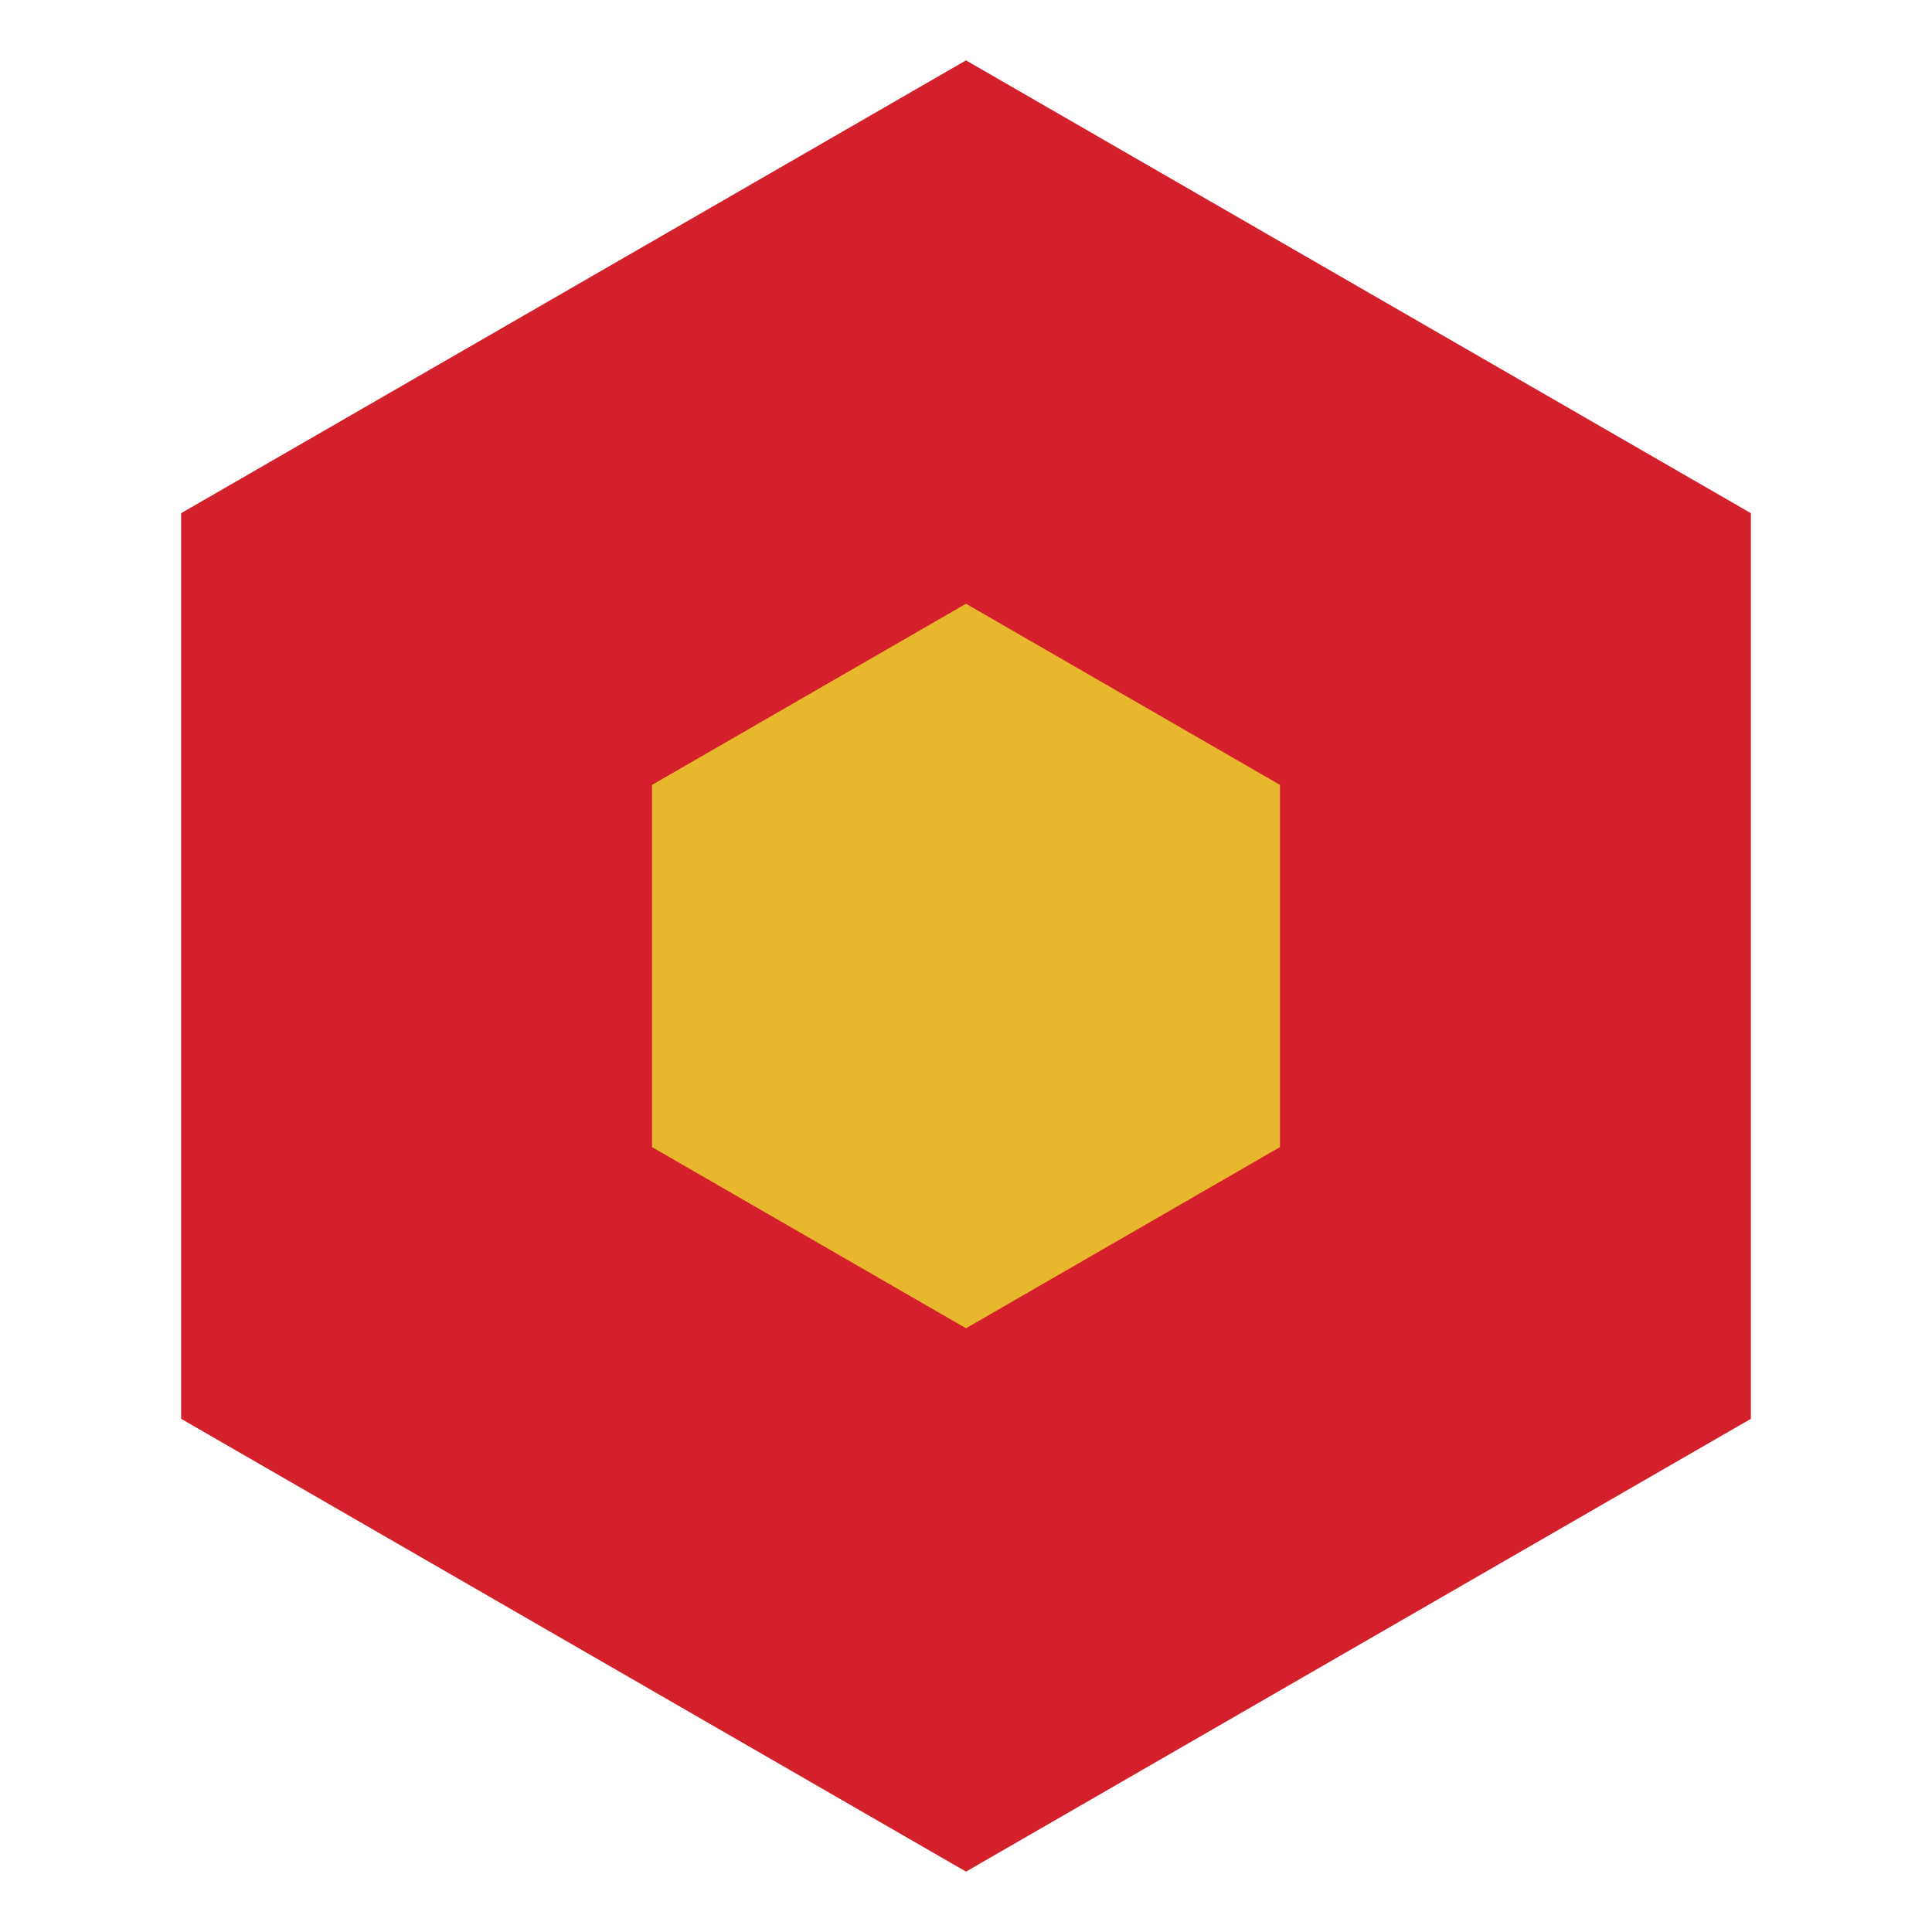
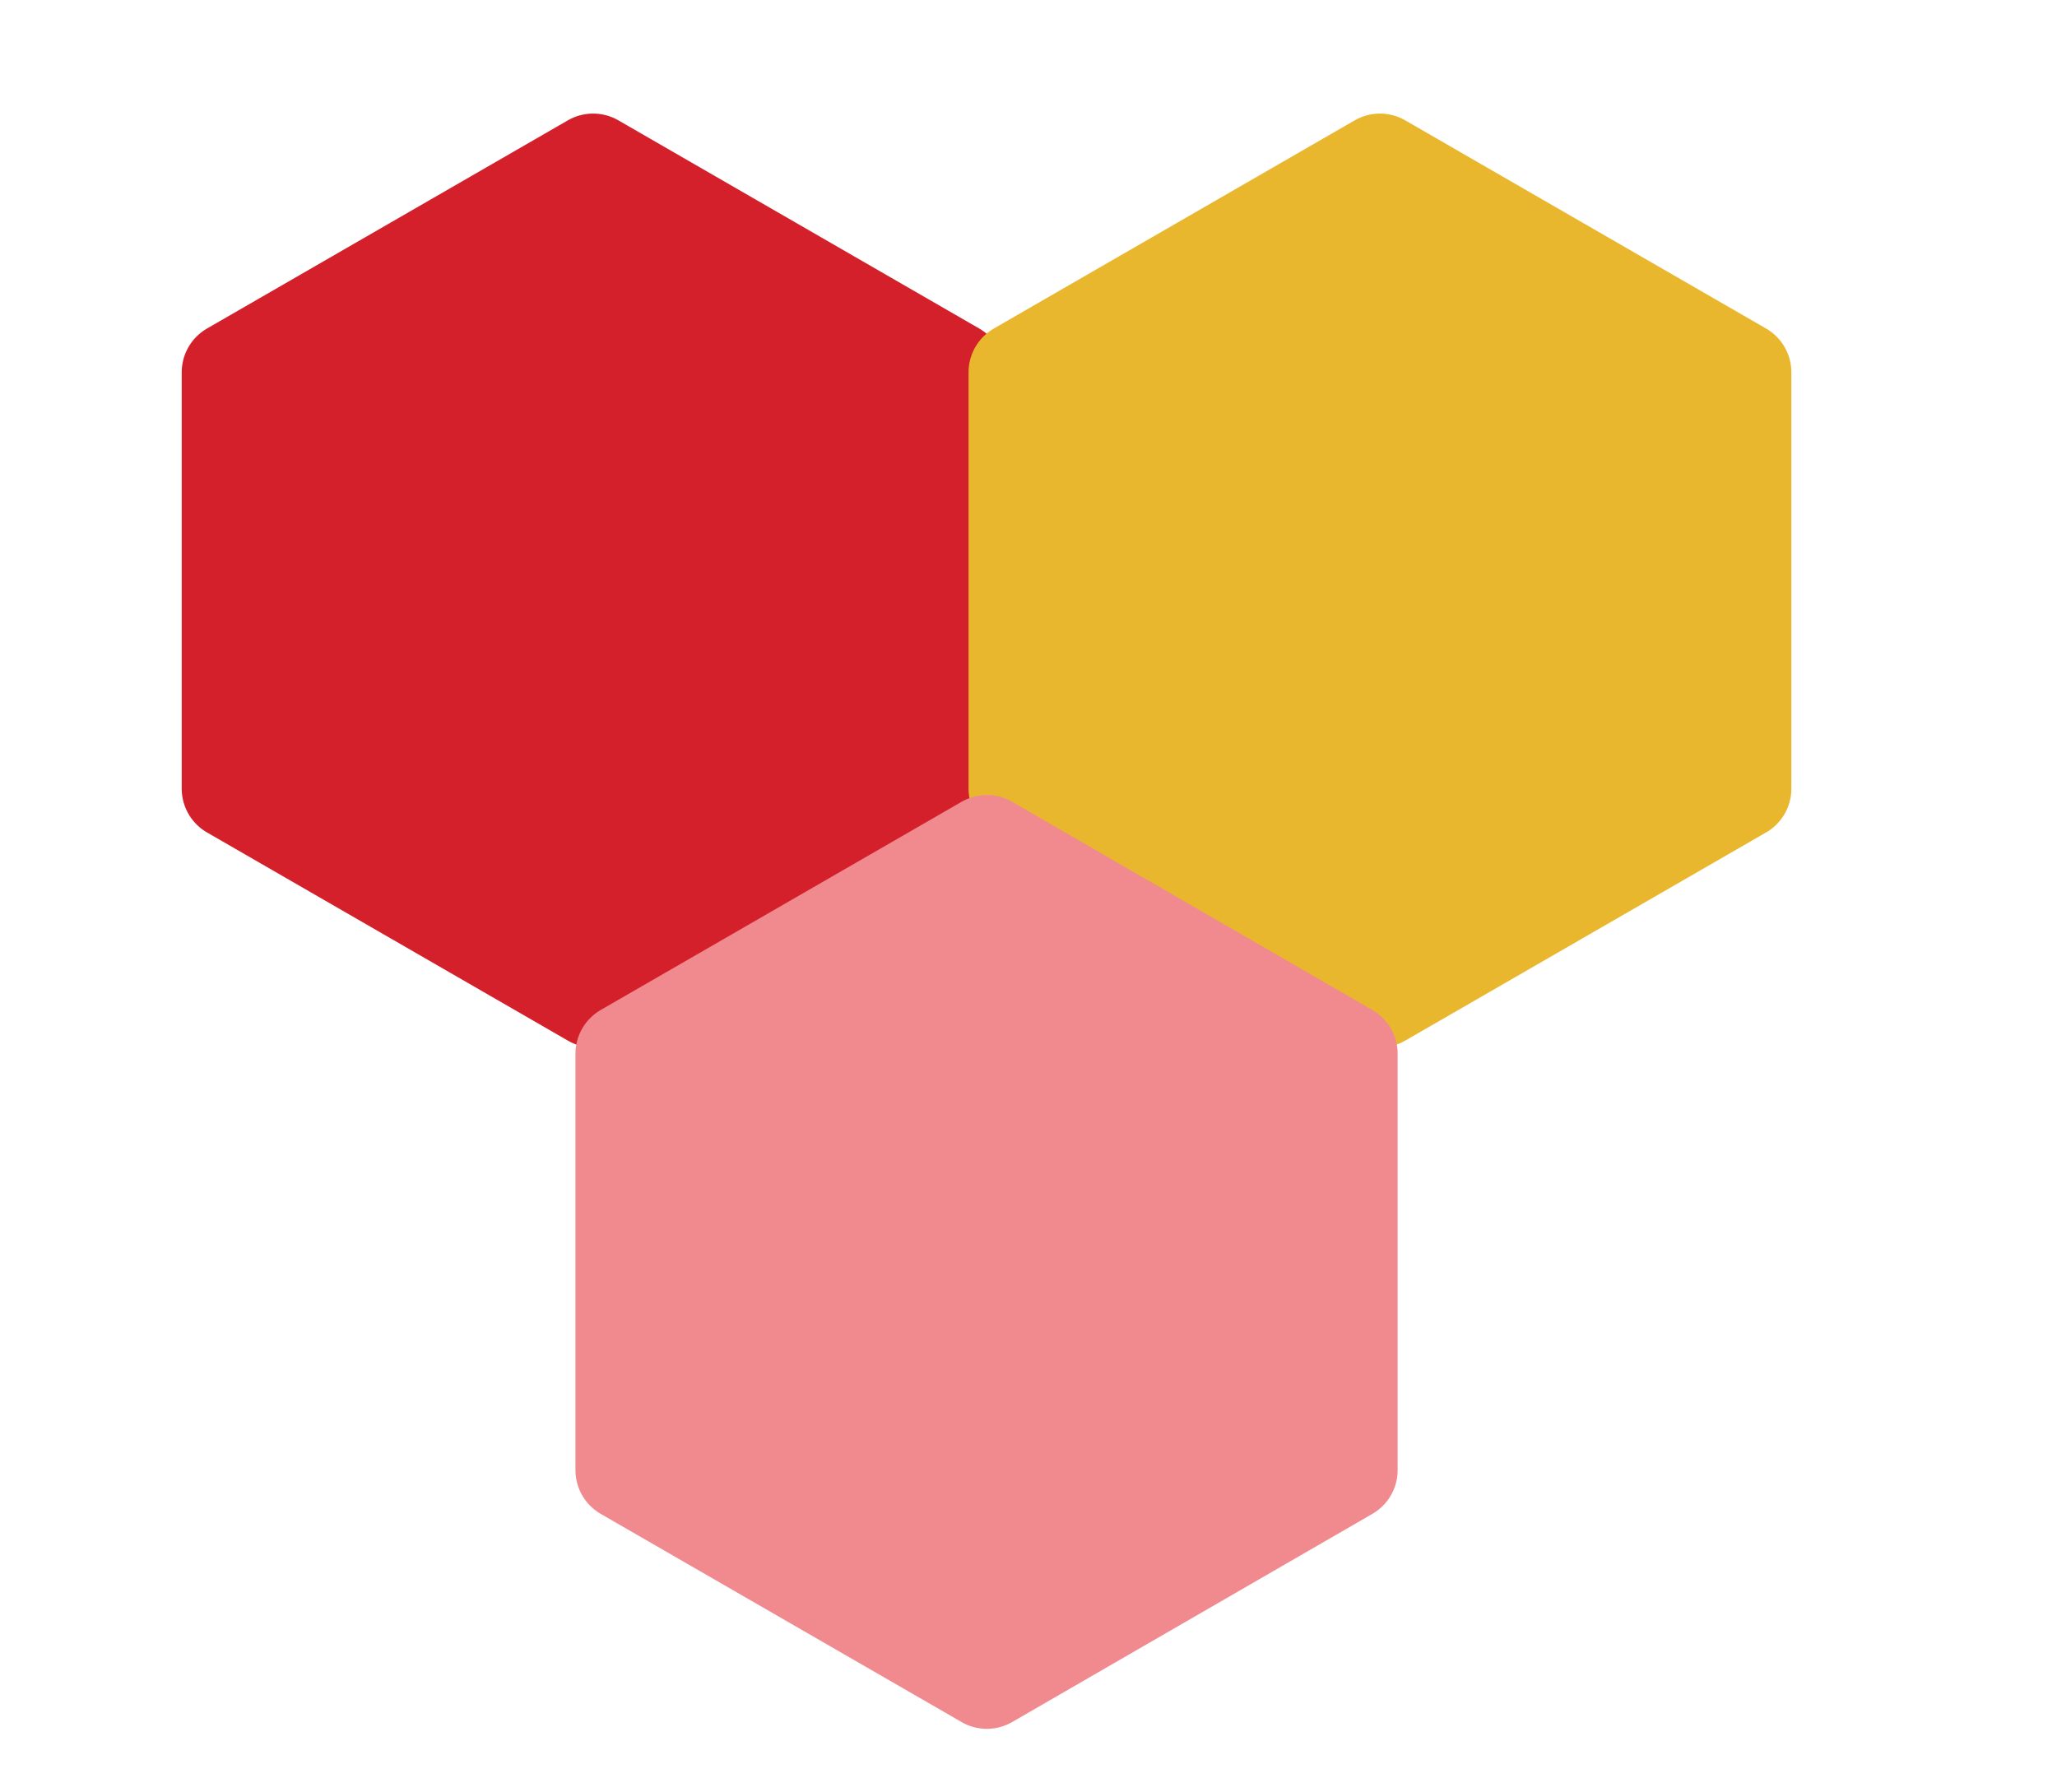
- <svg xmlns="http://www.w3.org/2000/svg" viewBox="0 0 32 32">
-   <polygon points="29,23.5 16,31 3,23.5 3,8.5 16,1 29,8.5" fill="#d3202b" />
-   <polygon points="21.2,19 16,22 10.8,19 10.8,13 16,10 21.2,13" fill="#e9b72e" />
+ <svg xmlns="http://www.w3.org/2000/svg" viewBox="0 0 32.6 28.4">
+   <polygon points="15.12,12.50 9.40,15.80 3.68,12.50 3.68,5.90 9.40,2.60 15.12,5.90" fill="#d3202b" stroke="#d3202b" stroke-width="1.6" stroke-linejoin="round" />
+   <polygon points="27.59,12.50 21.87,15.80 16.15,12.50 16.15,5.90 21.87,2.60 27.59,5.90" fill="#e9b72e" stroke="#e9b72e" stroke-width="1.6" stroke-linejoin="round" />
+   <polygon points="21.35,23.30 15.64,26.60 9.92,23.30 9.92,16.70 15.64,13.40 21.35,16.70" fill="#f08a8f" stroke="#f08a8f" stroke-width="1.6" stroke-linejoin="round" />
</svg>
